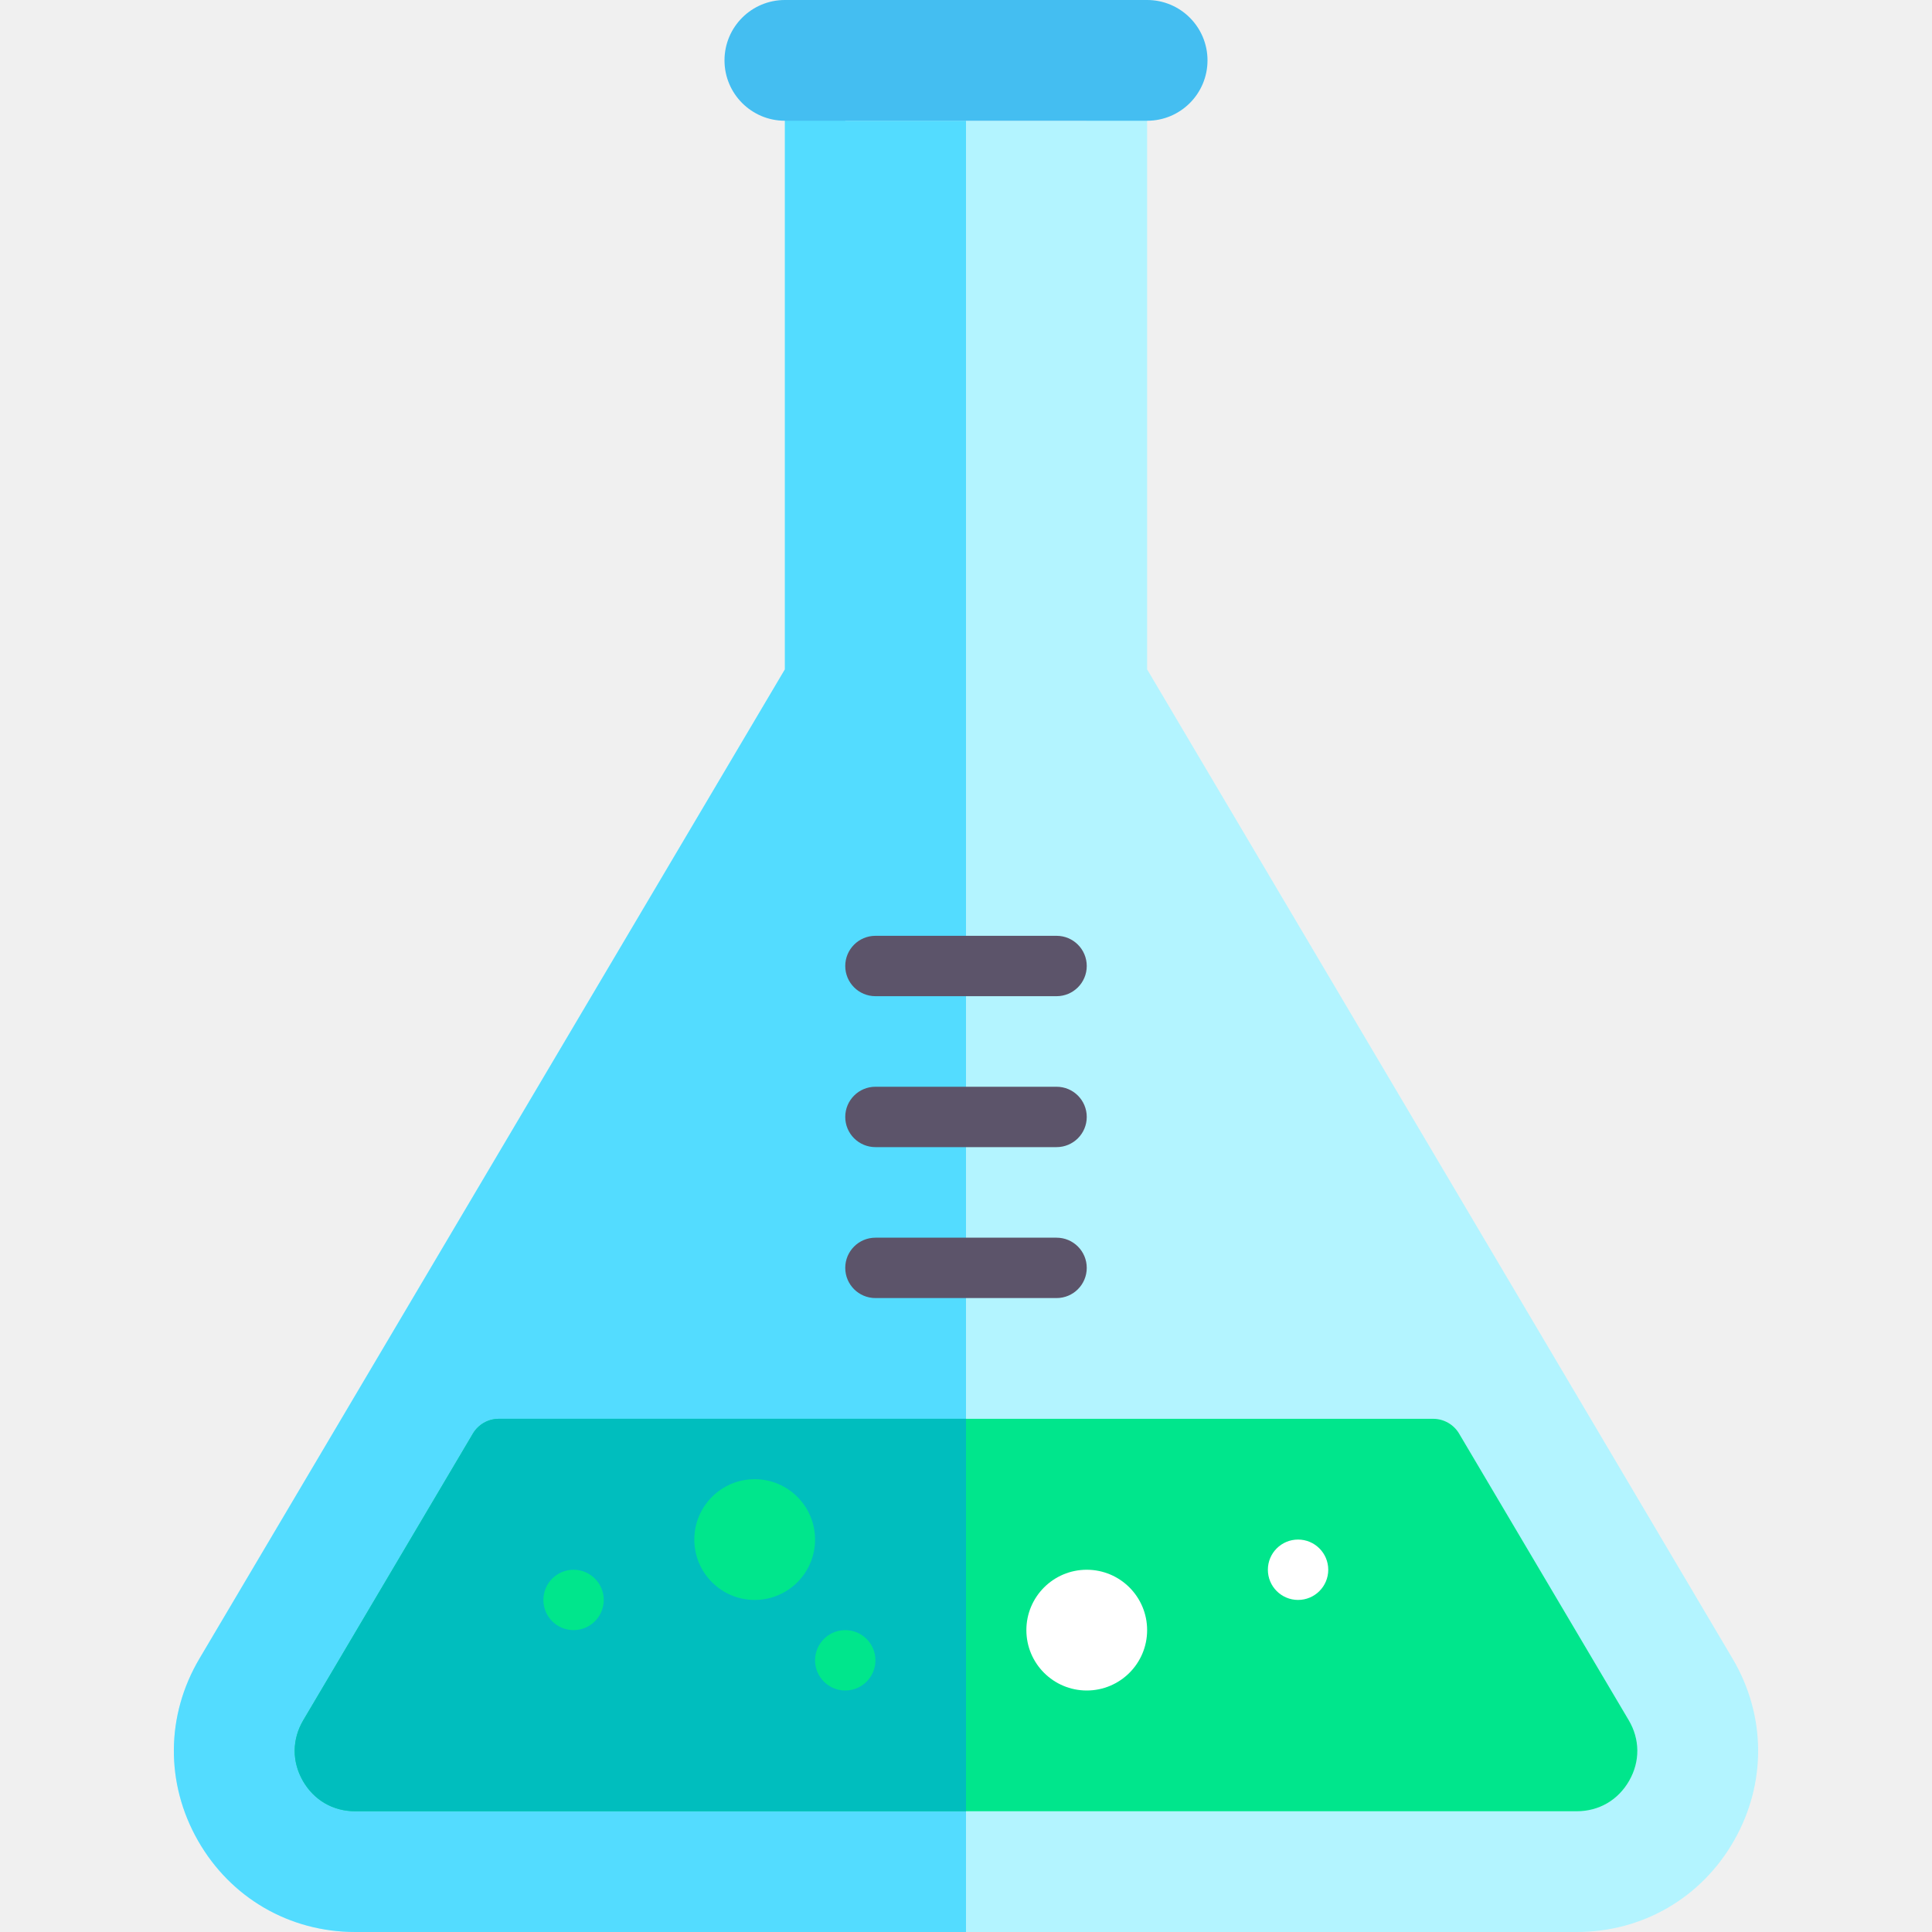
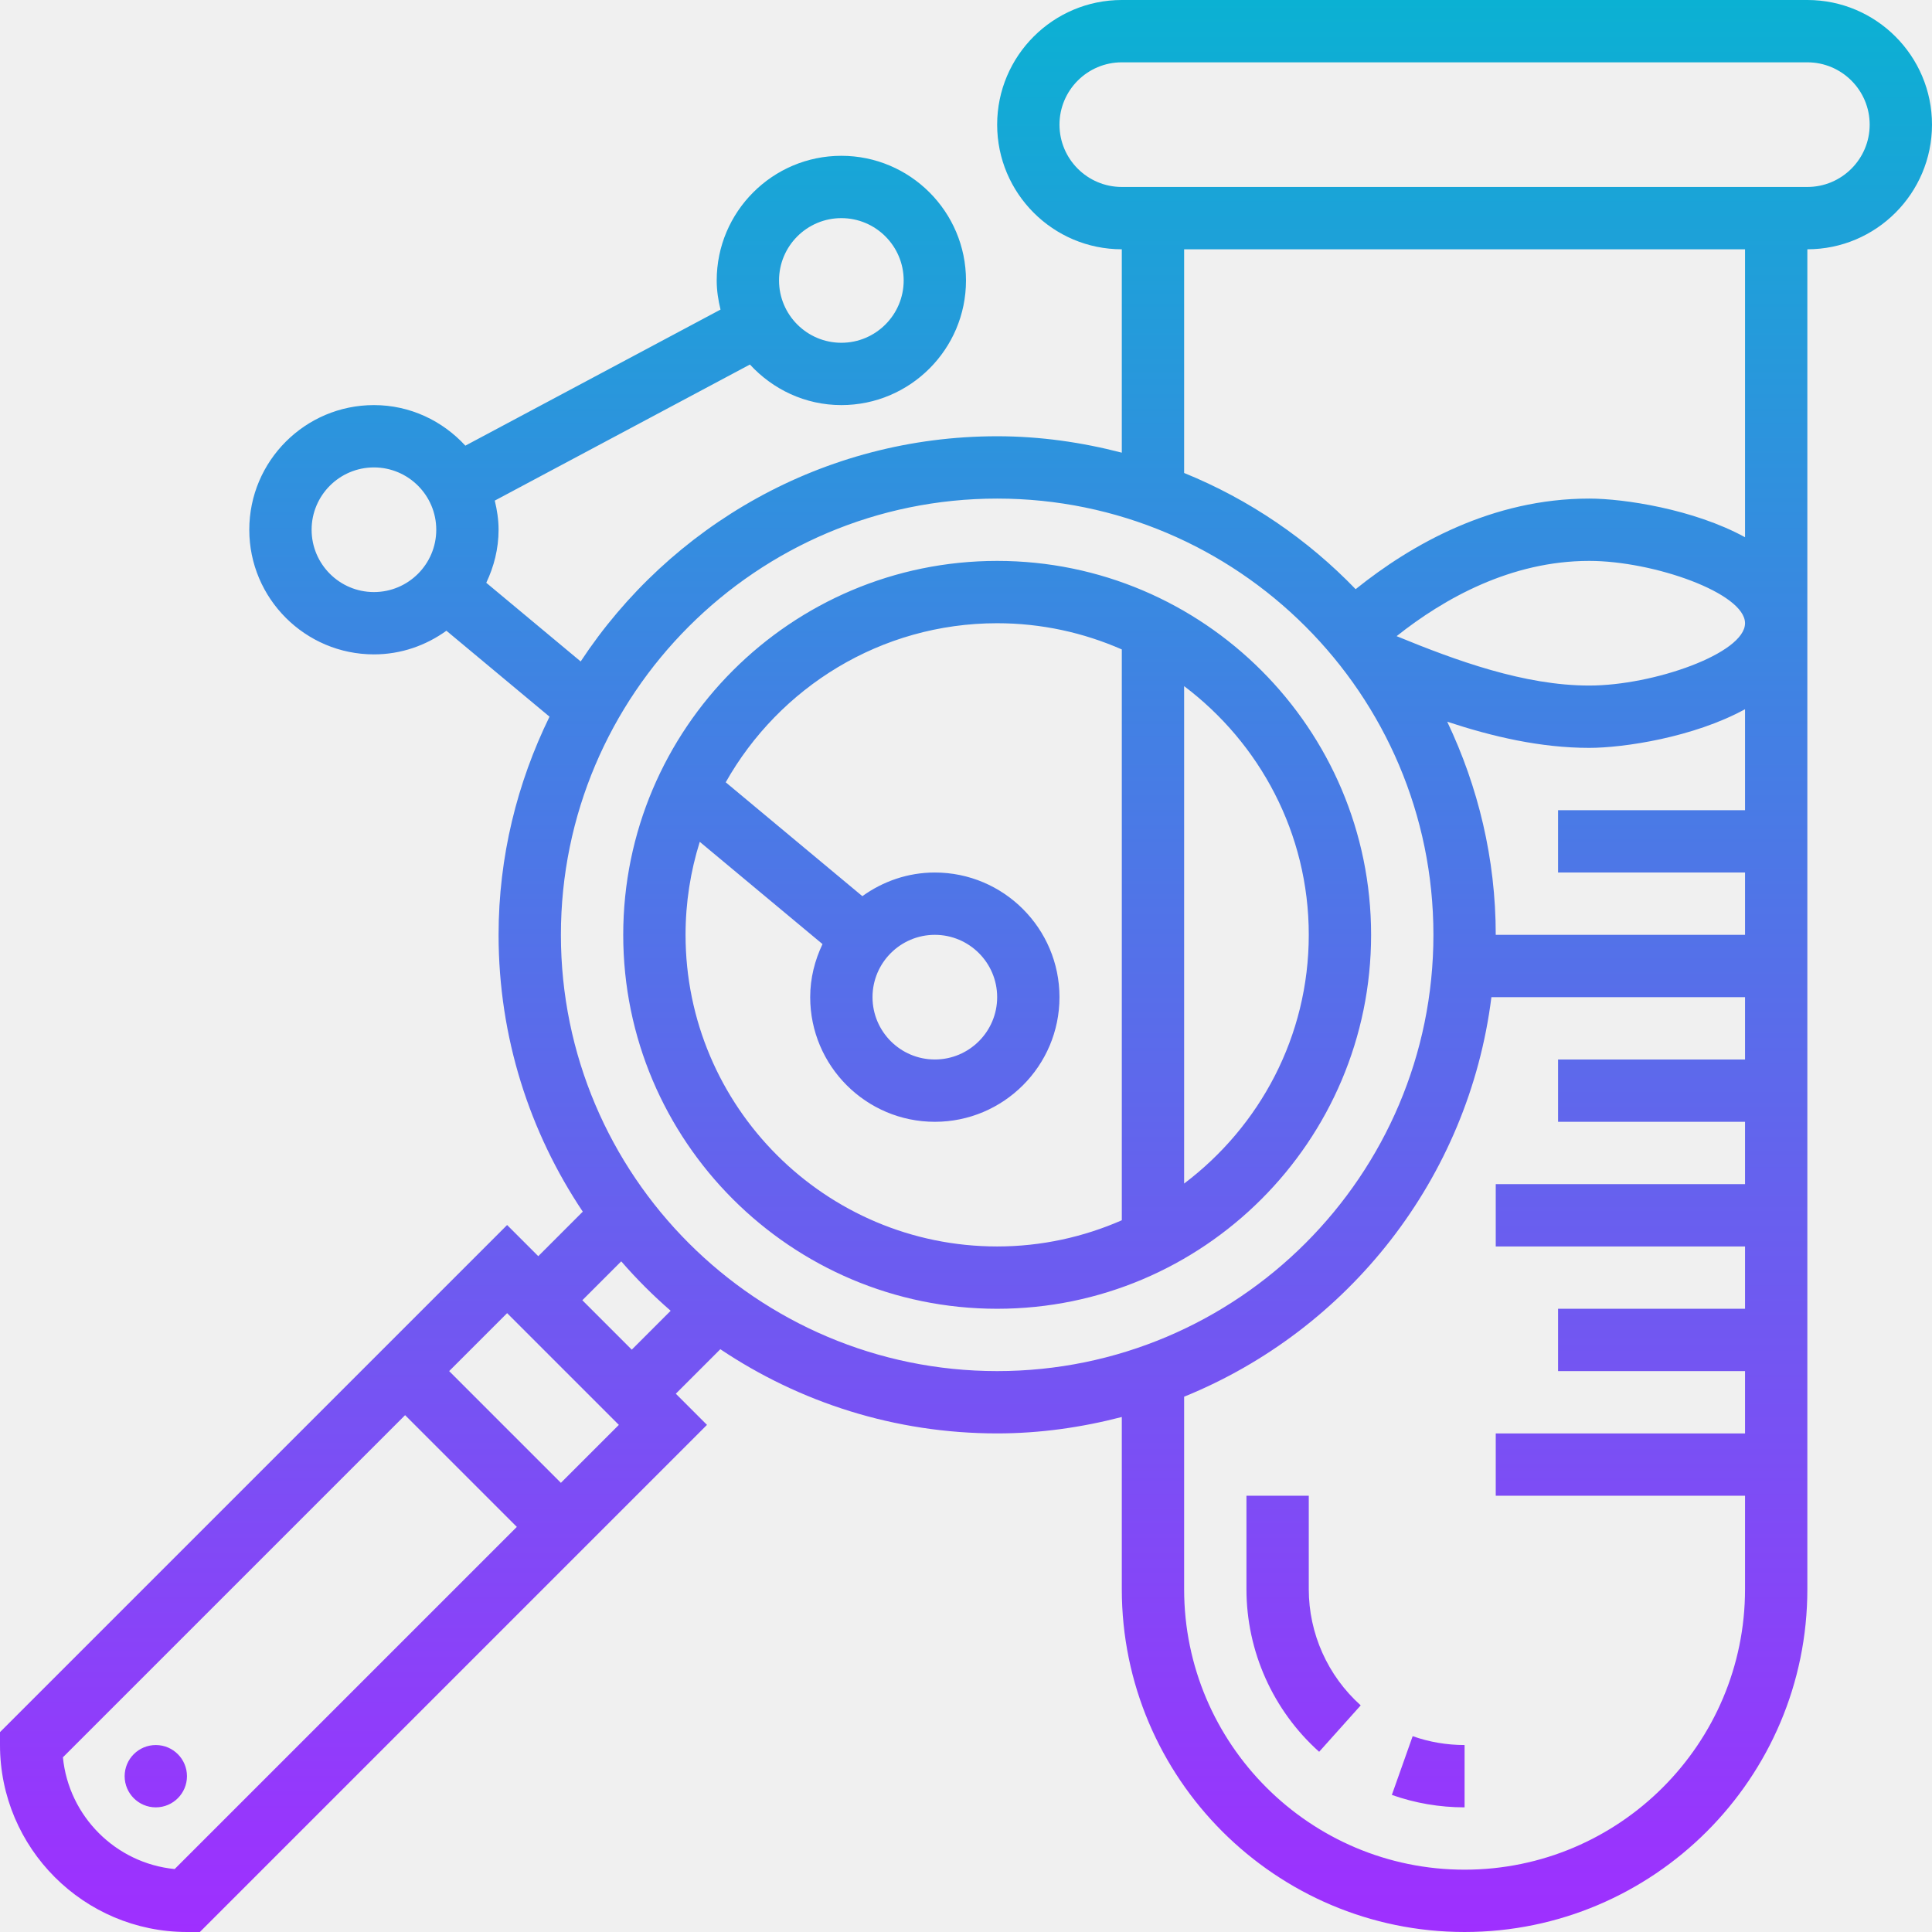
- <svg xmlns="http://www.w3.org/2000/svg" version="1.1" id="Capa_1" x="0px" y="0px" viewBox="0 0 512 512" style="enable-background:new 0 0 512 512;" xml:space="preserve">
-   <g>
-     <g>
-       <path style="fill:#B3F4FF;" d="M459.148,439.554L304,177.394V32c0-4.418-3.578-8-8-8s-8,3.582-8,8h-64c0-4.418-3.578-8-8-8    s-8,3.582-8,8v145.394L52.852,439.554c-8.898,15.027-9.039,33.055-0.391,48.223S76.695,512,94.156,512h323.687    c17.461,0,33.047-9.055,41.695-24.223C468.187,472.609,468.047,454.582,459.148,439.554z" />
-     </g>
-     <g>
-       <path style="fill:#53DCFF;" d="M256,32h-32c0-4.418-3.578-8-8-8s-8,3.582-8,8v145.394L52.852,439.554    c-8.898,15.027-9.039,33.055-0.391,48.223S76.695,512,94.156,512H256V32z" />
-     </g>
-     <g>
-       <path style="fill:#00E68C;" d="M431.617,455.851l-44.937-75.926c-1.438-2.434-4.055-3.926-6.883-3.926H132.203    c-2.828,0-5.445,1.492-6.883,3.926l-44.93,75.926c-3.008,5.078-3.062,10.934-0.133,16.082c2.938,5.125,8,8.066,13.898,8.066    h323.687c5.898,0,10.961-2.941,13.906-8.082C434.672,466.789,434.625,460.933,431.617,455.851z" />
-     </g>
-     <g>
-       <path style="fill:#00BEBE;" d="M256,376H132.203c-2.828,0-5.445,1.492-6.883,3.926l-44.93,75.926    c-3.008,5.078-3.062,10.934-0.133,16.082c2.938,5.125,8,8.066,13.898,8.066H256V376z" />
-     </g>
-     <g>
-       <g>
-         <path style="fill:#5C546A;" d="M280,264h-48c-4.422,0-8-3.582-8-8s3.578-8,8-8h48c4.422,0,8,3.582,8,8S284.422,264,280,264z" />
-       </g>
-     </g>
-     <g>
-       <g>
-         <path style="fill:#5C546A;" d="M280,304h-48c-4.422,0-8-3.582-8-8s3.578-8,8-8h48c4.422,0,8,3.582,8,8S284.422,304,280,304z" />
-       </g>
-     </g>
-     <g>
-       <g>
-         <path style="fill:#5C546A;" d="M280,344h-48c-4.422,0-8-3.582-8-8s3.578-8,8-8h48c4.422,0,8,3.582,8,8S284.422,344,280,344z" />
-       </g>
-     </g>
-     <g>
-       <circle style="fill:#FFFFFF;" cx="288" cy="432" r="16" />
-     </g>
-     <g>
-       <circle style="fill:#00E68C;" cx="200" cy="408" r="16" />
-     </g>
-     <g>
-       <circle style="fill:#FFFFFF;" cx="344" cy="416" r="8" />
-     </g>
-     <g>
-       <circle style="fill:#00E68C;" cx="224" cy="440" r="8" />
-     </g>
-     <g>
-       <circle style="fill:#00E68C;" cx="152" cy="424" r="8" />
-     </g>
-     <g>
-       <path style="fill:#44BEF1;" d="M304,0l-96,0c-8.837,0-16,7.163-16,16v0c0,8.837,7.163,16,16,16h96c8.837,0,16-7.163,16-16v0    C320,7.163,312.836,0,304,0z" />
-     </g>
-   </g>
-   <g>
- </g>
-   <g>
- </g>
-   <g>
- </g>
-   <g>
- </g>
-   <g>
- </g>
-   <g>
- </g>
-   <g>
- </g>
-   <g>
- </g>
-   <g>
- </g>
-   <g>
- </g>
-   <g>
- </g>
-   <g>
- </g>
-   <g>
- </g>
-   <g>
- </g>
-   <g>
- </g>
+ <svg xmlns="http://www.w3.org/2000/svg" height="496pt" viewBox="0 0 496 496" width="496pt">
+   <linearGradient id="a" gradientUnits="userSpaceOnUse" x1="248" x2="248" y1="496" y2="0">
+     <stop offset="0" stop-color="#9f2fff" />
+     <stop offset="1" stop-color="#0bb1d3" />
+   </linearGradient>
+   <path d="m256 336c52.938 0 96-43.062 96-96s-43.062-96-96-96-96 43.062-96 96 43.062 96 96 96zm48-159.848c19.383 14.617 32 37.75 32 63.848 0 26.09-12.617 49.23-32 63.848zm-124.352 39.969 31.512 26.254c-1.969 4.152-3.16 8.738-3.16 13.625 0 17.648 14.352 32 32 32s32-14.352 32-32-14.352-32-32-32c-6.961 0-13.352 2.289-18.609 6.07l-35.078-29.23c13.734-24.344 39.801-40.84 69.688-40.84 11.375 0 22.191 2.426 32 6.727v146.547c-9.809 4.301-20.625 6.727-32 6.727-44.113 0-80-35.887-80-80 0-8.312 1.281-16.336 3.648-23.879zm44.352 39.879c0-8.824 7.176-16 16-16s16 7.176 16 16-7.176 16-16 16-16-7.176-16-16zm-93.809 58.496-130.191 130.191v3.312c0 26.473 21.527 48 48 48h3.312l130.191-130.191-8-8 11.426-11.426c20.352 13.633 44.789 21.617 71.07 21.617 11.062 0 21.754-1.559 32-4.215v44.215c0 48.52 39.48 88 88 88s88-39.48 88-88v-344c17.648 0 32-14.352 32-32s-14.352-32-32-32h-176c-17.648 0-32 14.352-32 32s14.352 32 32 32v52.215c-10.246-2.656-20.938-4.215-32-4.215-44.672 0-84.016 23.039-106.922 57.816l-24.238-20.199c1.969-4.145 3.16-8.73 3.16-13.617 0-2.586-.391-5.07-.977-7.48l65.504-34.934c5.855 6.359 14.168 10.414 23.473 10.414 17.648 0 32-14.352 32-32s-14.352-32-32-32-32 14.352-32 32c0 2.586.391 5.062.977 7.48l-65.504 34.934c-5.855-6.359-14.168-10.414-23.473-10.414-17.648 0-32 14.352-32 32s14.352 32 32 32c6.961 0 13.352-2.289 18.609-6.07l26.469 22.062c-8.285 16.945-13.078 35.902-13.078 56.008 0 26.281 7.984 50.719 21.617 71.07l-11.426 11.426zm85.809-258.496c8.824 0 16 7.176 16 16s-7.176 16-16 16-16-7.176-16-16 7.176-16 16-16zm-120 96c-8.824 0-16-7.176-16-16s7.176-16 16-16 16 7.176 16 16-7.176 16-16 16zm-51.16 327.84c-15.137-1.488-27.199-13.551-28.688-28.688l87.848-87.84 28.688 28.688zm99.16-99.152-28.688-28.688 14.879-14.879 28.688 28.688zm304-108.688h-48v16h48v16h-64v16h64v16h-48v16h48v16h-64v16h64v24c0 39.703-32.297 72-72 72s-72-32.297-72-72v-49.426c42.105-17.102 73.039-55.965 78.887-102.574h65.113zm0-64h-48v16h48v16h-64c0-19.594-4.551-38.098-12.457-54.719 11.656 3.855 24 6.719 36.457 6.719 8.848 0 26.793-2.695 40-9.922zm-40-32c-16.672 0-34.145-6.391-49.449-12.68 12.203-9.695 29.371-19.32 49.449-19.32 16.52 0 40 8.273 40 16s-23.48 16-40 16zm40-38.078c-13.207-7.227-31.152-9.922-40-9.922-24.887 0-45.586 11.695-59.969 23.258-12.344-12.801-27.297-23.035-44.031-29.832v-57.426h144zm-176-105.922c0-8.824 7.176-16 16-16h176c8.824 0 16 7.176 16 16s-7.176 16-16 16h-176c-8.824 0-16-7.176-16-16zm-128 208c0-61.762 50.238-112 112-112s112 50.238 112 112-50.238 112-112 112-112-50.238-112-112zm15.488 83.824c3.926 4.52 8.168 8.762 12.688 12.688l-9.984 9.984-12.688-12.688zm-111.488 132.176c0 4.414-3.586 8-8 8s-8-3.586-8-8 3.586-8 8-8 8 3.586 8 8zm301.336-18.184-10.672 11.918c-11.855-10.613-18.664-25.832-18.664-41.734v-24h16v24c0 11.359 4.855 22.223 13.336 29.816zm13.336 7.91c4.258 1.504 8.742 2.273 13.328 2.273v16c-6.414 0-12.695-1.078-18.672-3.191zm0 0" fill="url(#a)" />
</svg>
